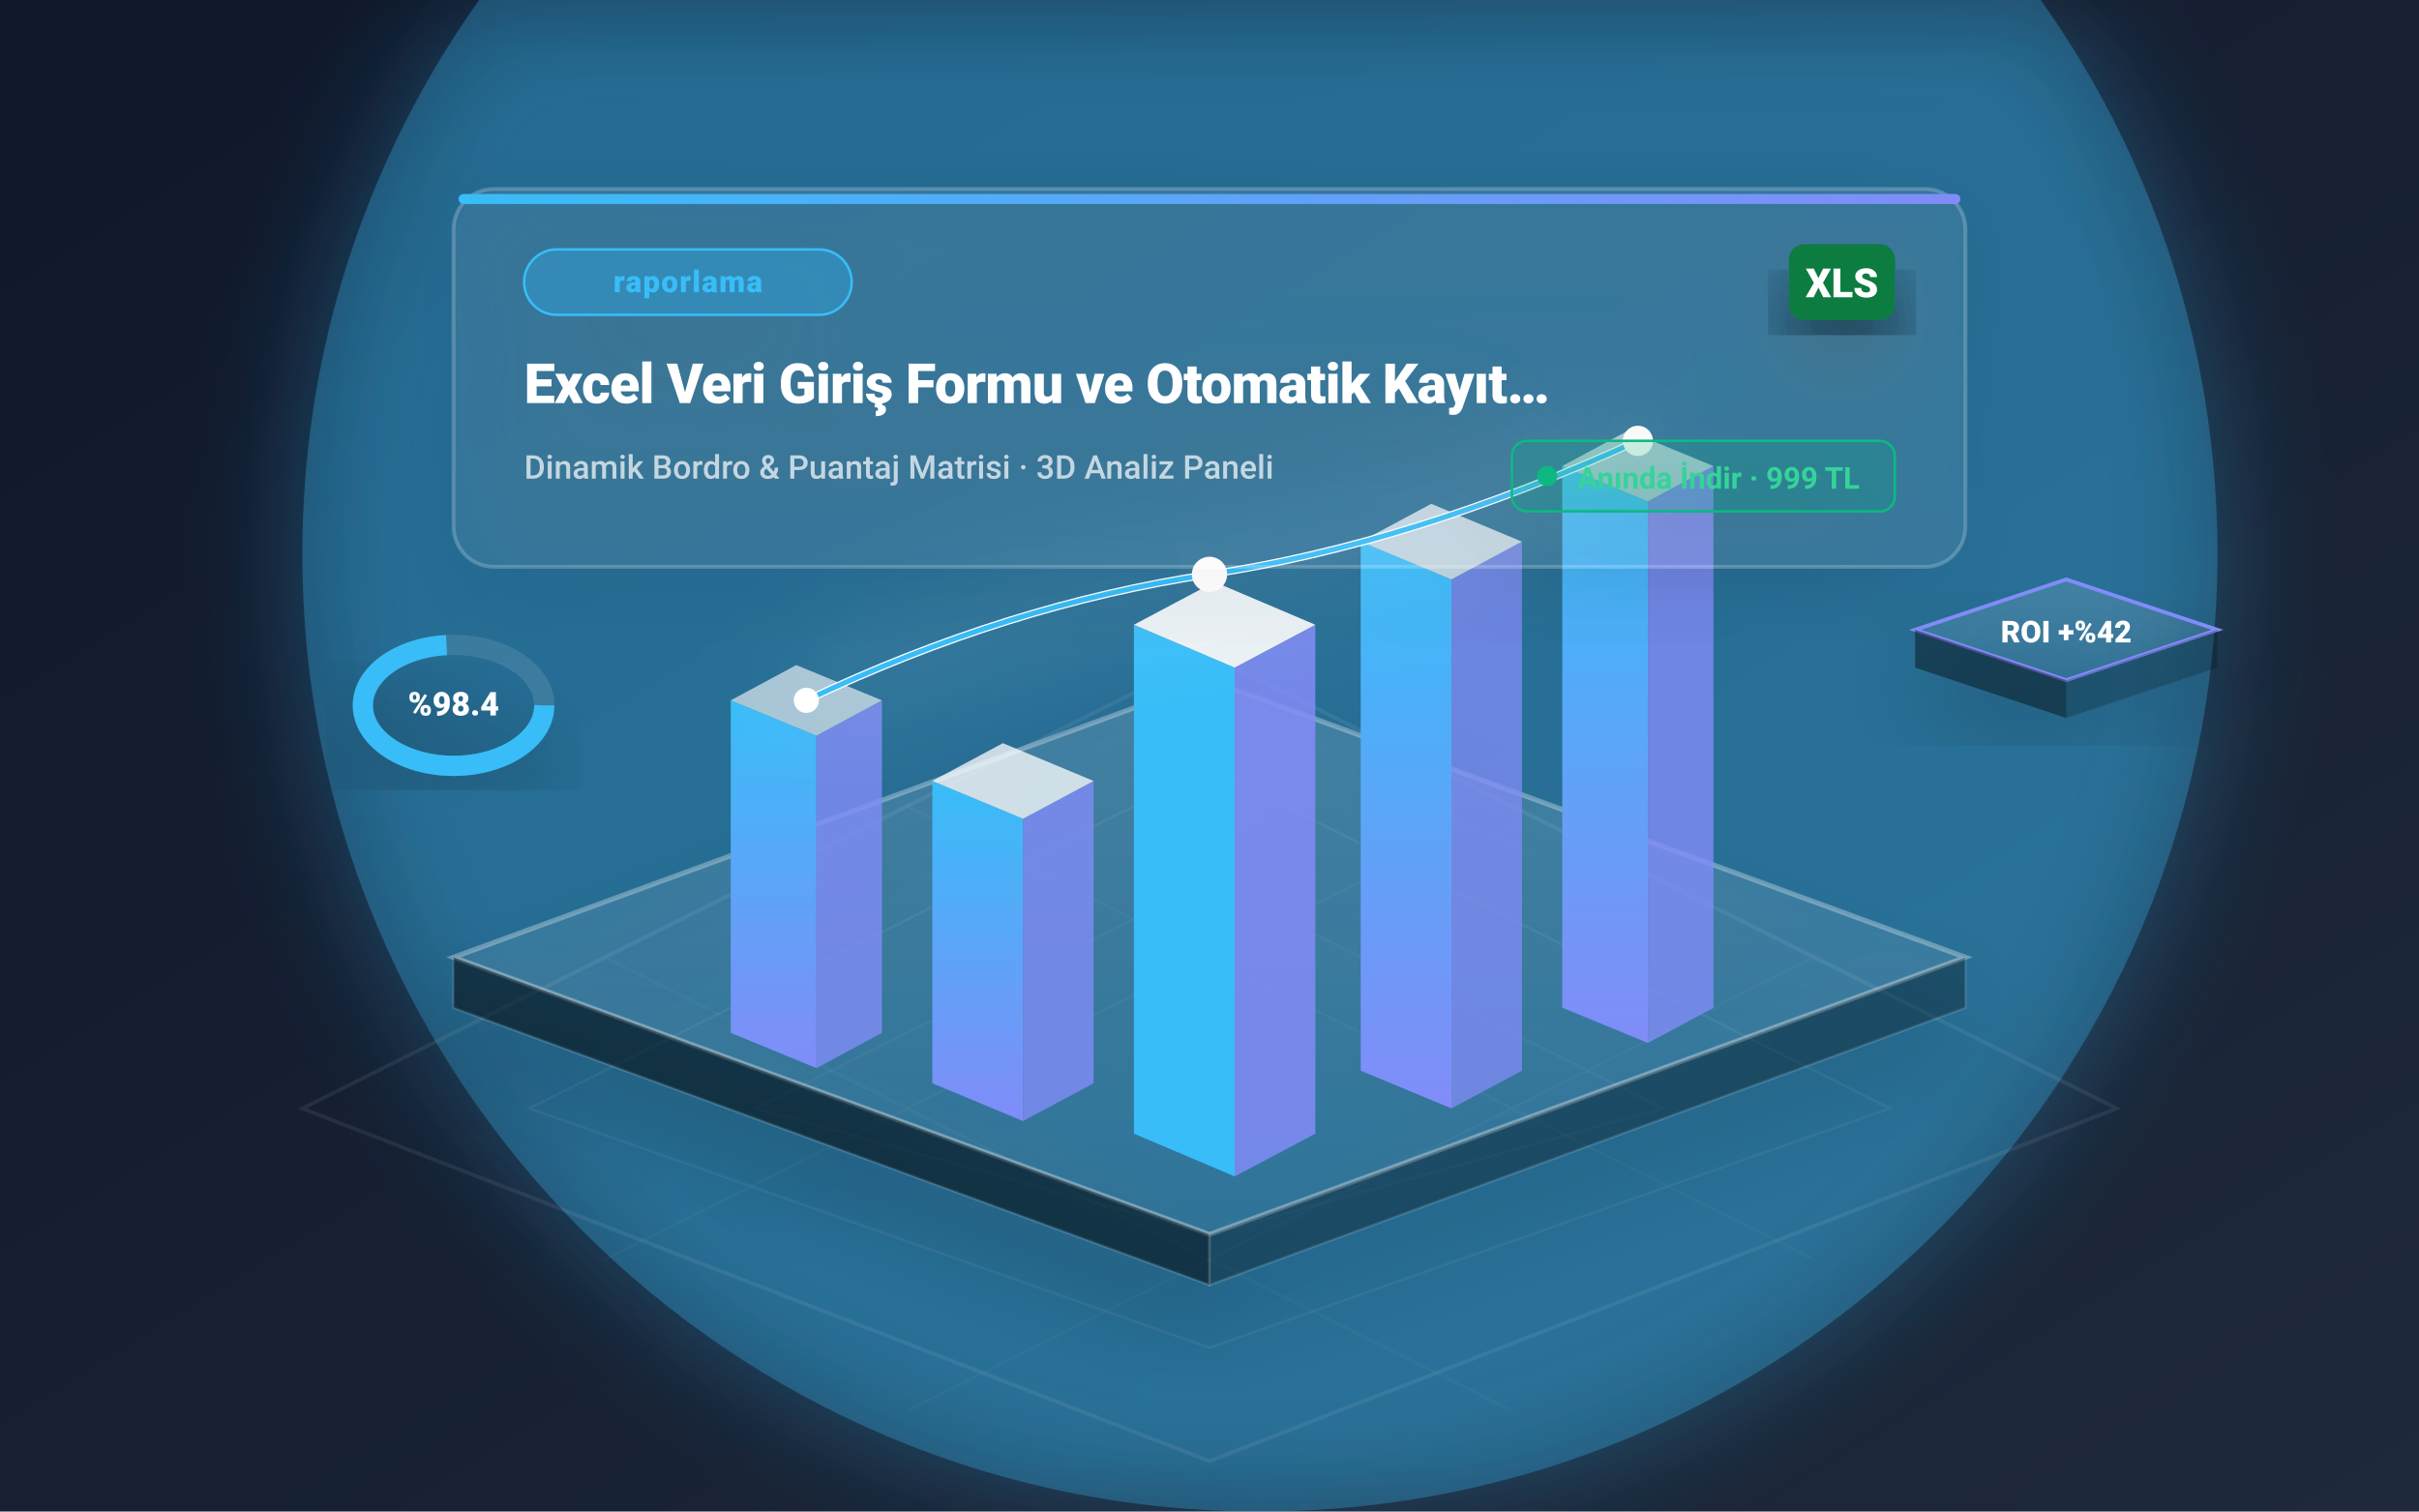
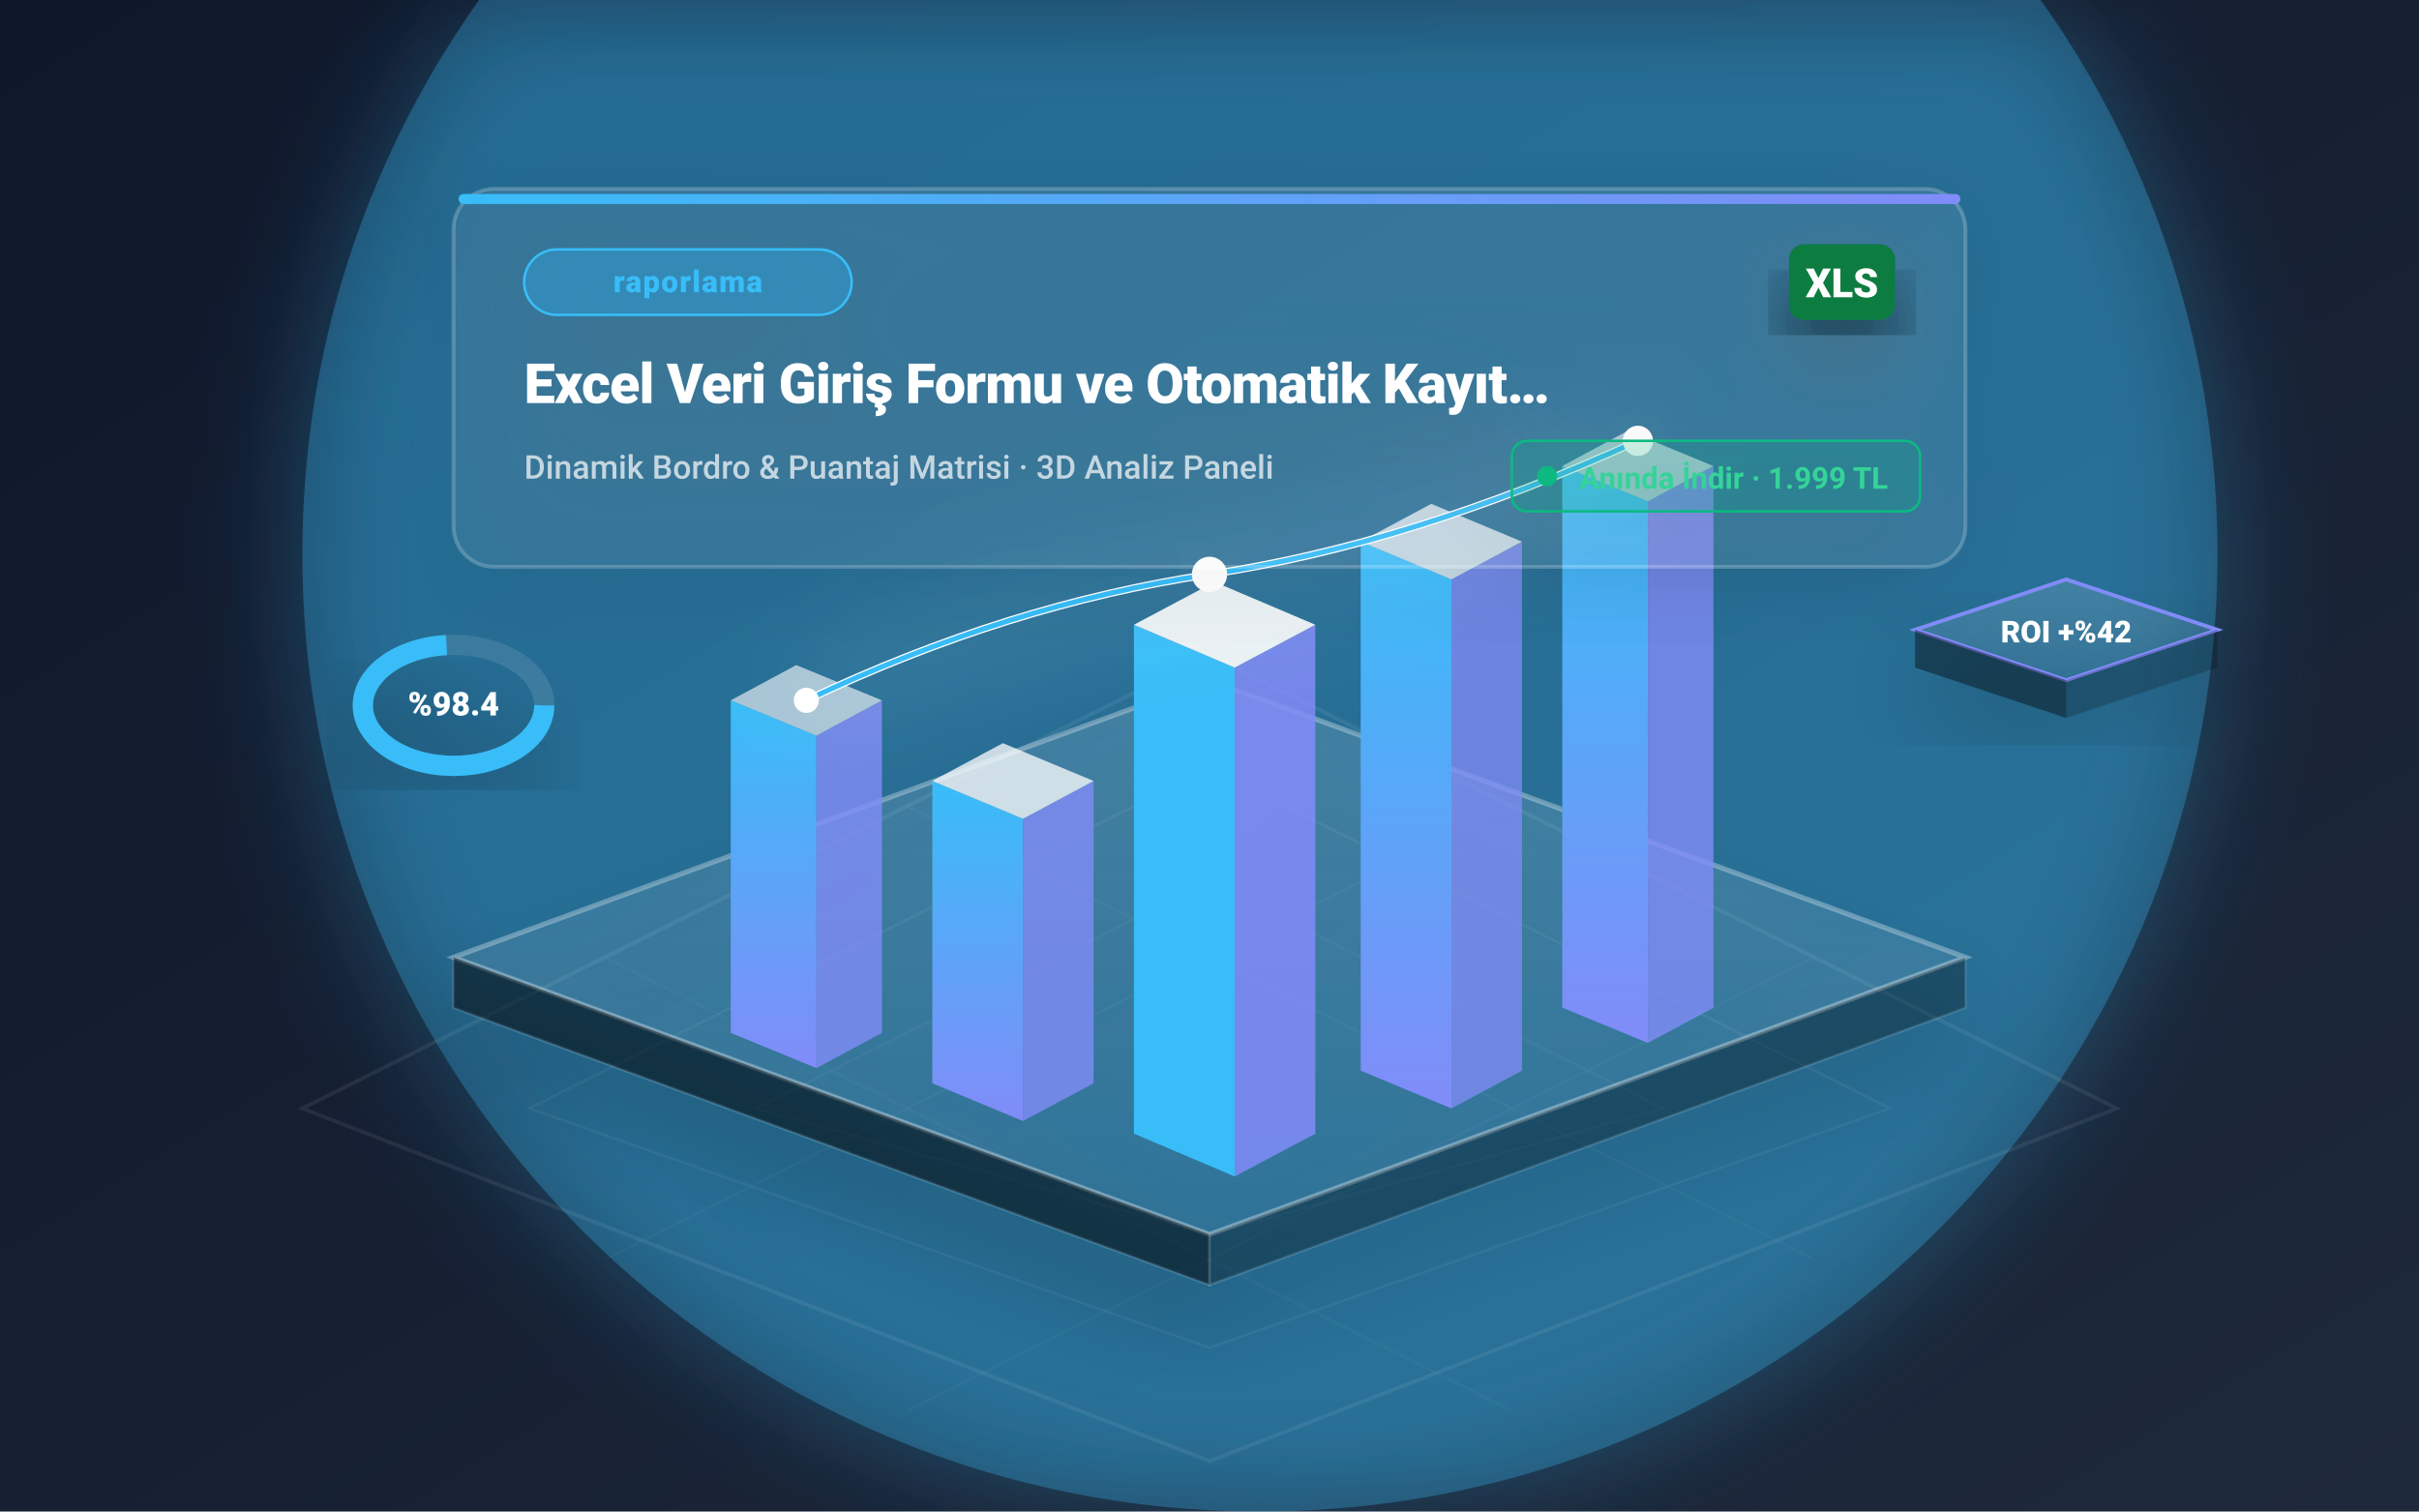
<svg xmlns="http://www.w3.org/2000/svg" viewBox="0 0 960 600" width="100%" height="100%">
  <defs>
    <linearGradient id="bgGrad_veri-giris-formu-ve-otomatik-kayit-tablosu" x1="0%" y1="0%" x2="100%" y2="100%">
      <stop offset="0%" stop-color="#0f172a" />
      <stop offset="100%" stop-color="#1e293b" />
    </linearGradient>
    <linearGradient id="floorGrad_veri-giris-formu-ve-otomatik-kayit-tablosu" x1="0%" y1="0%" x2="0%" y2="100%">
      <stop offset="0%" stop-color="rgba(255,255,255,0.12)" />
      <stop offset="100%" stop-color="rgba(255,255,255,0.02)" />
    </linearGradient>
    <linearGradient id="accentGrad_veri-giris-formu-ve-otomatik-kayit-tablosu" x1="0%" y1="0%" x2="100%" y2="0%">
      <stop offset="0%" stop-color="#38bdf8" />
      <stop offset="100%" stop-color="#818cf8" />
    </linearGradient>
    <linearGradient id="barFront_veri-giris-formu-ve-otomatik-kayit-tablosu" x1="0%" y1="0%" x2="0%" y2="100%">
      <stop offset="0%" stop-color="#38bdf8" />
      <stop offset="100%" stop-color="#818cf8" />
    </linearGradient>
    <linearGradient id="barSide_veri-giris-formu-ve-otomatik-kayit-tablosu" x1="0%" y1="0%" x2="100%" y2="0%">
      <stop offset="0%" stop-color="rgba(0,0,0,0.35)" />
      <stop offset="100%" stop-color="rgba(0,0,0,0.1)" />
    </linearGradient>
    <filter id="glow_veri-giris-formu-ve-otomatik-kayit-tablosu" x="-30%" y="-30%" width="160%" height="160%">
      <feGaussianBlur stdDeviation="22" result="blur" />
      <feComposite in="SourceGraphic" in2="blur" operator="over" />
    </filter>
    <filter id="shadow_veri-giris-formu-ve-otomatik-kayit-tablosu" x="-20%" y="-20%" width="140%" height="140%">
      <feDropShadow dx="0" dy="16" stdDeviation="18" flood-color="rgba(0,0,0,0.45)" />
    </filter>
  </defs>
  <rect width="960" height="600" fill="url(#bgGrad_veri-giris-formu-ve-otomatik-kayit-tablosu)" />
  <circle cx="500" cy="220" r="380" fill="rgba(56,189,248,0.3)" filter="url(#glow_veri-giris-formu-ve-otomatik-kayit-tablosu)" />
  <g opacity="0.18">
    <path d="M 120 440 L 480 260 L 840 440 L 480 580 Z" fill="none" stroke="rgba(255,255,255,0.4)" stroke-width="1.5" />
    <path d="M 210 440 L 480 305 L 750 440 L 480 535 Z" fill="none" stroke="rgba(255,255,255,0.3)" stroke-width="1" />
    <path d="M 300 440 L 480 350 L 660 440 L 480 490 Z" fill="none" stroke="rgba(255,255,255,0.2)" stroke-width="1" />
    <line x1="240" y1="380" x2="600" y2="560" stroke="rgba(255,255,255,0.15)" stroke-width="1" />
    <line x1="360" y1="320" x2="720" y2="500" stroke="rgba(255,255,255,0.15)" stroke-width="1" />
    <line x1="720" y1="380" x2="360" y2="560" stroke="rgba(255,255,255,0.15)" stroke-width="1" />
    <line x1="600" y1="320" x2="240" y2="500" stroke="rgba(255,255,255,0.15)" stroke-width="1" />
  </g>
  <g filter="url(#shadow_veri-giris-formu-ve-otomatik-kayit-tablosu)">
    <polygon points="480,270 780,380 480,490 180,380" fill="url(#floorGrad_veri-giris-formu-ve-otomatik-kayit-tablosu)" stroke="rgba(255,255,255,0.3)" stroke-width="2" />
    <polygon points="180,380 480,490 480,510 180,400" fill="rgba(0,0,0,0.5)" stroke="rgba(255,255,255,0.1)" stroke-width="1" />
    <polygon points="480,490 780,380 780,400 480,510" fill="rgba(0,0,0,0.3)" stroke="rgba(255,255,255,0.1)" stroke-width="1" />
  </g>
  <g transform="translate(290, 278)">
    <polygon points="0,132 34,146 34,14 0,0" fill="url(#barFront_veri-giris-formu-ve-otomatik-kayit-tablosu)" />
    <polygon points="34,146 60,132 60,0 34,14" fill="#818cf8" opacity="0.8" />
    <polygon points="0,0 26,-14 60,0 34,14" fill="#ffffff" opacity="0.6" />
  </g>
  <g transform="translate(370, 310)">
    <polygon points="0,120 36,135 36,15 0,0" fill="url(#barFront_veri-giris-formu-ve-otomatik-kayit-tablosu)" />
    <polygon points="36,135 64,120 64,0 36,15" fill="#818cf8" opacity="0.8" />
    <polygon points="0,0 28,-15 64,0 36,15" fill="#ffffff" opacity="0.75" />
  </g>
  <g transform="translate(450, 248)">
    <polygon points="0,202 40,219 40,17 0,0" fill="#38bdf8" />
    <polygon points="40,219 72,202 72,0 40,17" fill="#818cf8" opacity="0.85" />
    <polygon points="0,0 32,-17 72,0 40,17" fill="#ffffff" opacity="0.9" />
  </g>
  <g transform="translate(540, 215)">
    <polygon points="0,210 36,225 36,15 0,0" fill="url(#barFront_veri-giris-formu-ve-otomatik-kayit-tablosu)" />
    <polygon points="36,225 64,210 64,0 36,15" fill="#818cf8" opacity="0.75" />
    <polygon points="0,0 28,-15 64,0 36,15" fill="#ffffff" opacity="0.7" />
  </g>
  <g transform="translate(620, 185)">
    <polygon points="0,215 34,229 34,14 0,0" fill="url(#barFront_veri-giris-formu-ve-otomatik-kayit-tablosu)" />
    <polygon points="34,229 60,215 60,0 34,14" fill="#818cf8" opacity="0.8" />
    <polygon points="0,0 26,-14 60,0 34,14" fill="#ffffff" opacity="0.6" />
  </g>
  <path d="M 320 278 Q 400 240 480 228 T 650 175" fill="none" stroke="#ffffff" stroke-width="3" stroke-linecap="round" filter="url(#glow_veri-giris-formu-ve-otomatik-kayit-tablosu)" />
  <path d="M 320 278 Q 400 240 480 228 T 650 175" fill="none" stroke="#38bdf8" stroke-width="2" stroke-linecap="round" />
  <circle cx="320" cy="278" r="5" fill="#ffffff" filter="url(#glow_veri-giris-formu-ve-otomatik-kayit-tablosu)" />
  <circle cx="480" cy="228" r="7" fill="#ffffff" filter="url(#glow_veri-giris-formu-ve-otomatik-kayit-tablosu)" />
  <circle cx="650" cy="175" r="6" fill="#ffffff" filter="url(#glow_veri-giris-formu-ve-otomatik-kayit-tablosu)" />
  <g transform="translate(180, 75)" filter="url(#shadow_veri-giris-formu-ve-otomatik-kayit-tablosu)">
    <rect width="600" height="150" rx="16" fill="rgba(255,255,255,0.06)" stroke="rgba(255,255,255,0.2)" stroke-width="1.5" backdrop-filter="blur(14px)" />
    <rect x="2" y="2" width="596" height="4" rx="2" fill="url(#accentGrad_veri-giris-formu-ve-otomatik-kayit-tablosu)" />
    <rect x="28" y="24" width="130" height="26" rx="13" fill="rgba(56,189,248,0.3)" stroke="#38bdf8" stroke-width="1" />
    <text x="93" y="41" fill="#38bdf8" font-family="-apple-system,BlinkMacSystemFont,Segoe UI,Roboto,sans-serif" font-size="12" font-weight="800" text-anchor="middle" letter-spacing="0.5">raporlama</text>
    <g transform="translate(530, 22)">
      <rect width="42" height="30" rx="6" fill="#107c41" filter="url(#shadow_veri-giris-formu-ve-otomatik-kayit-tablosu)" />
      <text x="21" y="21" fill="#ffffff" font-family="-apple-system,BlinkMacSystemFont,Segoe UI,Roboto,sans-serif" font-size="16" font-weight="900" text-anchor="middle">XLS</text>
    </g>
    <text x="28" y="85" fill="#ffffff" font-family="-apple-system,BlinkMacSystemFont,Segoe UI,Roboto,sans-serif" font-size="22" font-weight="800" letter-spacing="-0.3">
      Excel Veri Giriş Formu ve Otomatik Kayıt…
    </text>
    <text x="28" y="115" fill="rgba(255,255,255,0.7)" font-family="-apple-system,BlinkMacSystemFont,Segoe UI,Roboto,sans-serif" font-size="13" font-weight="500">
      Dinamik Bordro &amp; Puantaj Matrisi · 3D Analiz Paneli
    </text>
    <g transform="translate(420, 100)">
-       <rect width="152" height="28" rx="6" fill="rgba(16,185,129,0.18)" stroke="#10b981" stroke-width="1" />
+       <rect width="162" height="28" rx="6" fill="rgba(16,185,129,0.18)" stroke="#10b981" stroke-width="1" />
      <circle cx="14" cy="14" r="4" fill="#10b981" />
-       <text x="82" y="19" fill="#34d399" font-family="-apple-system,BlinkMacSystemFont,Segoe UI,Roboto,sans-serif" font-size="12" font-weight="700" text-anchor="middle">Anında İndir · 999 TL</text>
+       <text x="88" y="19" fill="#34d399" font-family="-apple-system,BlinkMacSystemFont,Segoe UI,Roboto,sans-serif" font-size="12" font-weight="700" text-anchor="middle">Anında İndir · 1.999 TL</text>
    </g>
  </g>
  <g transform="translate(140, 240)" filter="url(#shadow_veri-giris-formu-ve-otomatik-kayit-tablosu)">
    <ellipse cx="40" cy="40" rx="36" ry="24" fill="none" stroke="rgba(255,255,255,0.1)" stroke-width="8" />
    <ellipse cx="40" cy="40" rx="36" ry="24" fill="none" stroke="#38bdf8" stroke-width="8" stroke-dasharray="140 60" />
    <text x="40" y="44" fill="#ffffff" font-family="-apple-system,BlinkMacSystemFont,Segoe UI,Roboto,sans-serif" font-size="13" font-weight="800" text-anchor="middle">%98.4</text>
  </g>
  <g transform="translate(760, 230)" filter="url(#shadow_veri-giris-formu-ve-otomatik-kayit-tablosu)">
    <polygon points="0,20 60,0 120,20 60,40" fill="url(#floorGrad_veri-giris-formu-ve-otomatik-kayit-tablosu)" stroke="#818cf8" stroke-width="1.5" />
    <polygon points="0,20 60,40 60,55 0,35" fill="rgba(0,0,0,0.4)" />
    <polygon points="60,40 120,20 120,35 60,55" fill="rgba(0,0,0,0.2)" />
    <text x="60" y="25" fill="#ffffff" font-family="-apple-system,BlinkMacSystemFont,Segoe UI,Roboto,sans-serif" font-size="12" font-weight="800" text-anchor="middle">ROI +%42</text>
  </g>
</svg>
